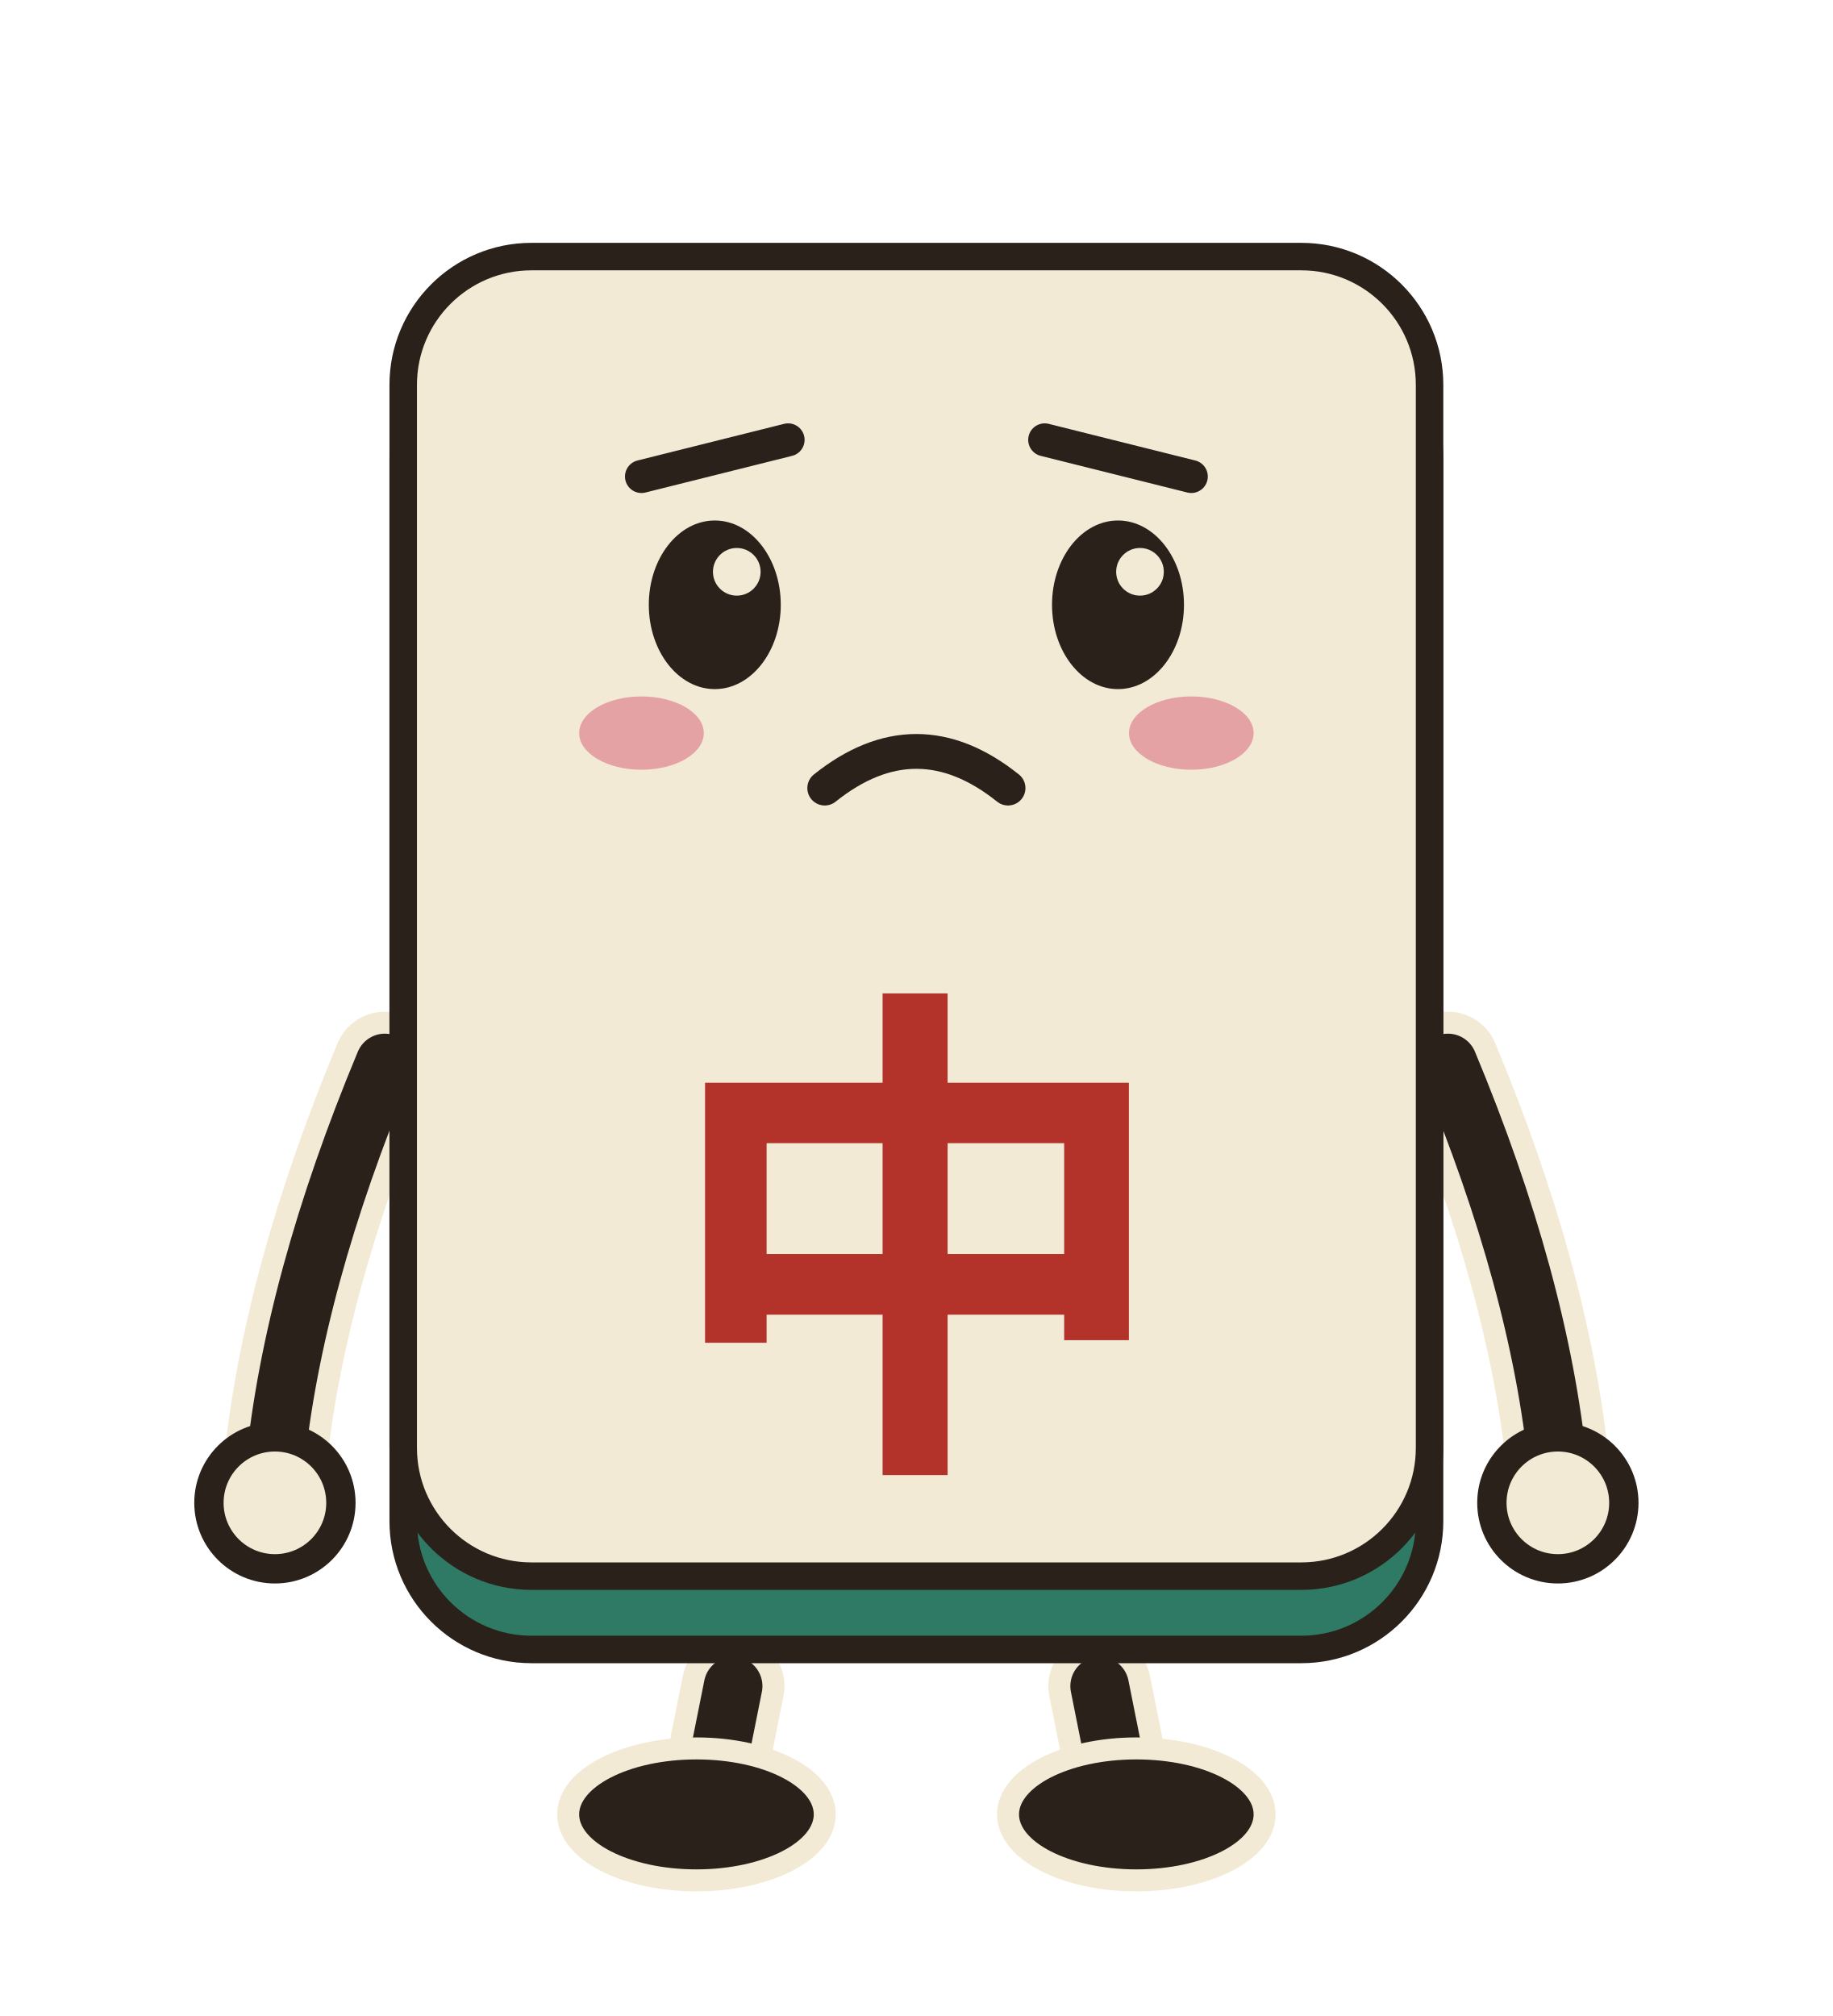
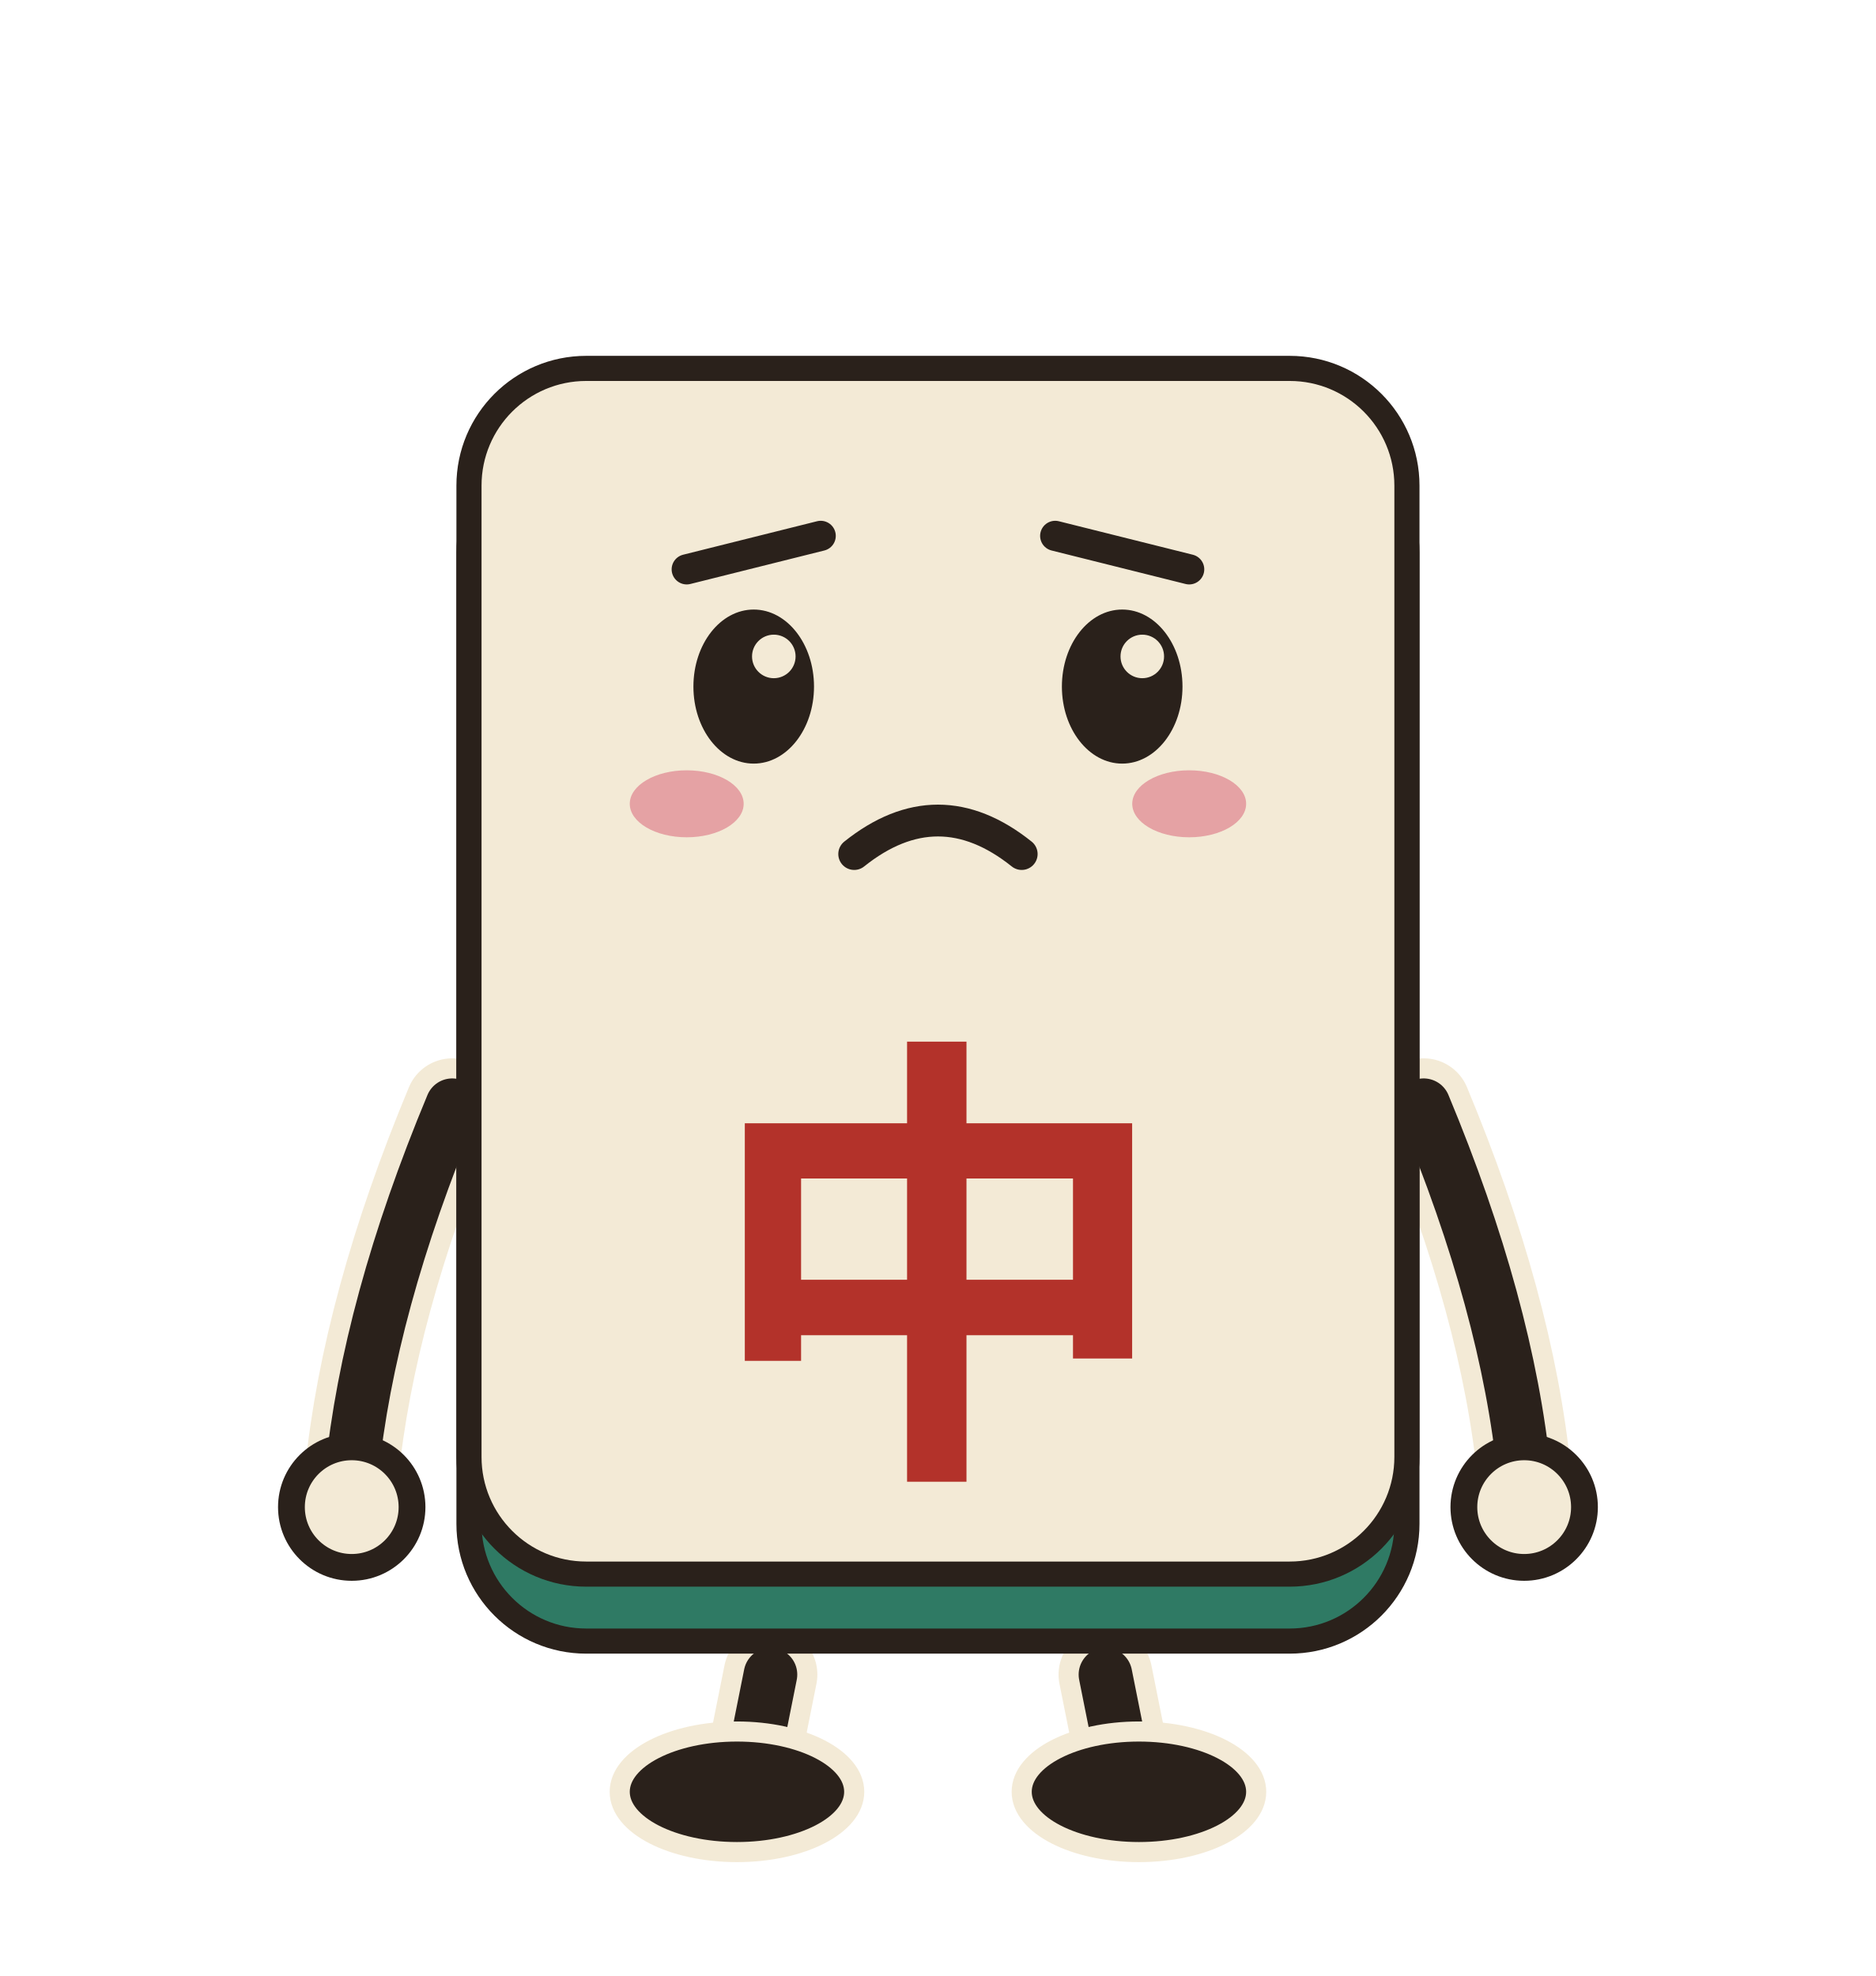
- <svg xmlns="http://www.w3.org/2000/svg" viewBox="0 0 100 110">
+ <svg xmlns="http://www.w3.org/2000/svg" viewBox="-6 -8 112 118">
  <path d="M40 92 L39 97 M60 92 L61 97" stroke="#f3ead6" stroke-width="5.6" fill="none" stroke-linecap="round" stroke-linejoin="round" />
  <path d="M40 92 L39 97 M60 92 L61 97" stroke="#2a211b" stroke-width="3.2" fill="none" stroke-linecap="round" stroke-linejoin="round" />
  <ellipse cx="38" cy="99" rx="7" ry="3.6" fill="#2a211b" stroke="#f3ead6" stroke-width="1.2" />
  <ellipse cx="62" cy="99" rx="7" ry="3.6" fill="#2a211b" stroke="#f3ead6" stroke-width="1.2" />
  <path d="M21 58 Q16 70 15 80" stroke="#f3ead6" stroke-width="5.6" fill="none" stroke-linecap="round" stroke-linejoin="round" />
  <path d="M21 58 Q16 70 15 80" stroke="#2a211b" stroke-width="3.2" fill="none" stroke-linecap="round" stroke-linejoin="round" />
  <path d="M79 58 Q84 70 85 80" stroke="#f3ead6" stroke-width="5.6" fill="none" stroke-linecap="round" stroke-linejoin="round" />
  <path d="M79 58 Q84 70 85 80" stroke="#2a211b" stroke-width="3.2" fill="none" stroke-linecap="round" stroke-linejoin="round" />
  <g transform="translate(20 12)">
    <rect x="2" y="6" width="56" height="72" rx="7" fill="#2f7a64" stroke="#2a211b" stroke-width="1.5" />
    <rect x="2" y="2" width="56" height="72" rx="7" fill="#f3ead6" stroke="#2a211b" stroke-width="1.5" />
    <ellipse cx="19" cy="21" rx="3.6" ry="4.6" fill="#2a211b" />
    <circle cx="20.2" cy="19.2" r="1.3" fill="#f3ead6" />
    <ellipse cx="41" cy="21" rx="3.6" ry="4.6" fill="#2a211b" />
    <circle cx="42.2" cy="19.2" r="1.3" fill="#f3ead6" />
    <path d="M15 14 l8 -2 M37 12 l8 2" stroke="#2a211b" stroke-width="1.8" stroke-linecap="round" />
    <ellipse cx="15" cy="28" rx="3.4" ry="2" fill="#d9667a" opacity="0.55" />
    <ellipse cx="45" cy="28" rx="3.4" ry="2" fill="#d9667a" opacity="0.55" />
    <path d="M25 31 q5 -4 10 0" stroke="#2a211b" stroke-width="1.9" fill="none" stroke-linecap="round" />
    <text x="30" y="66" font-size="28" fill="#b3322a" text-anchor="middle" font-family="'Noto Serif SC','Songti SC','SimSun',serif" font-weight="900">中</text>
  </g>
  <circle cx="15" cy="82" r="3.6" fill="#f3ead6" stroke="#2a211b" stroke-width="1.6" />
  <circle cx="85" cy="82" r="3.6" fill="#f3ead6" stroke="#2a211b" stroke-width="1.6" />
</svg>
